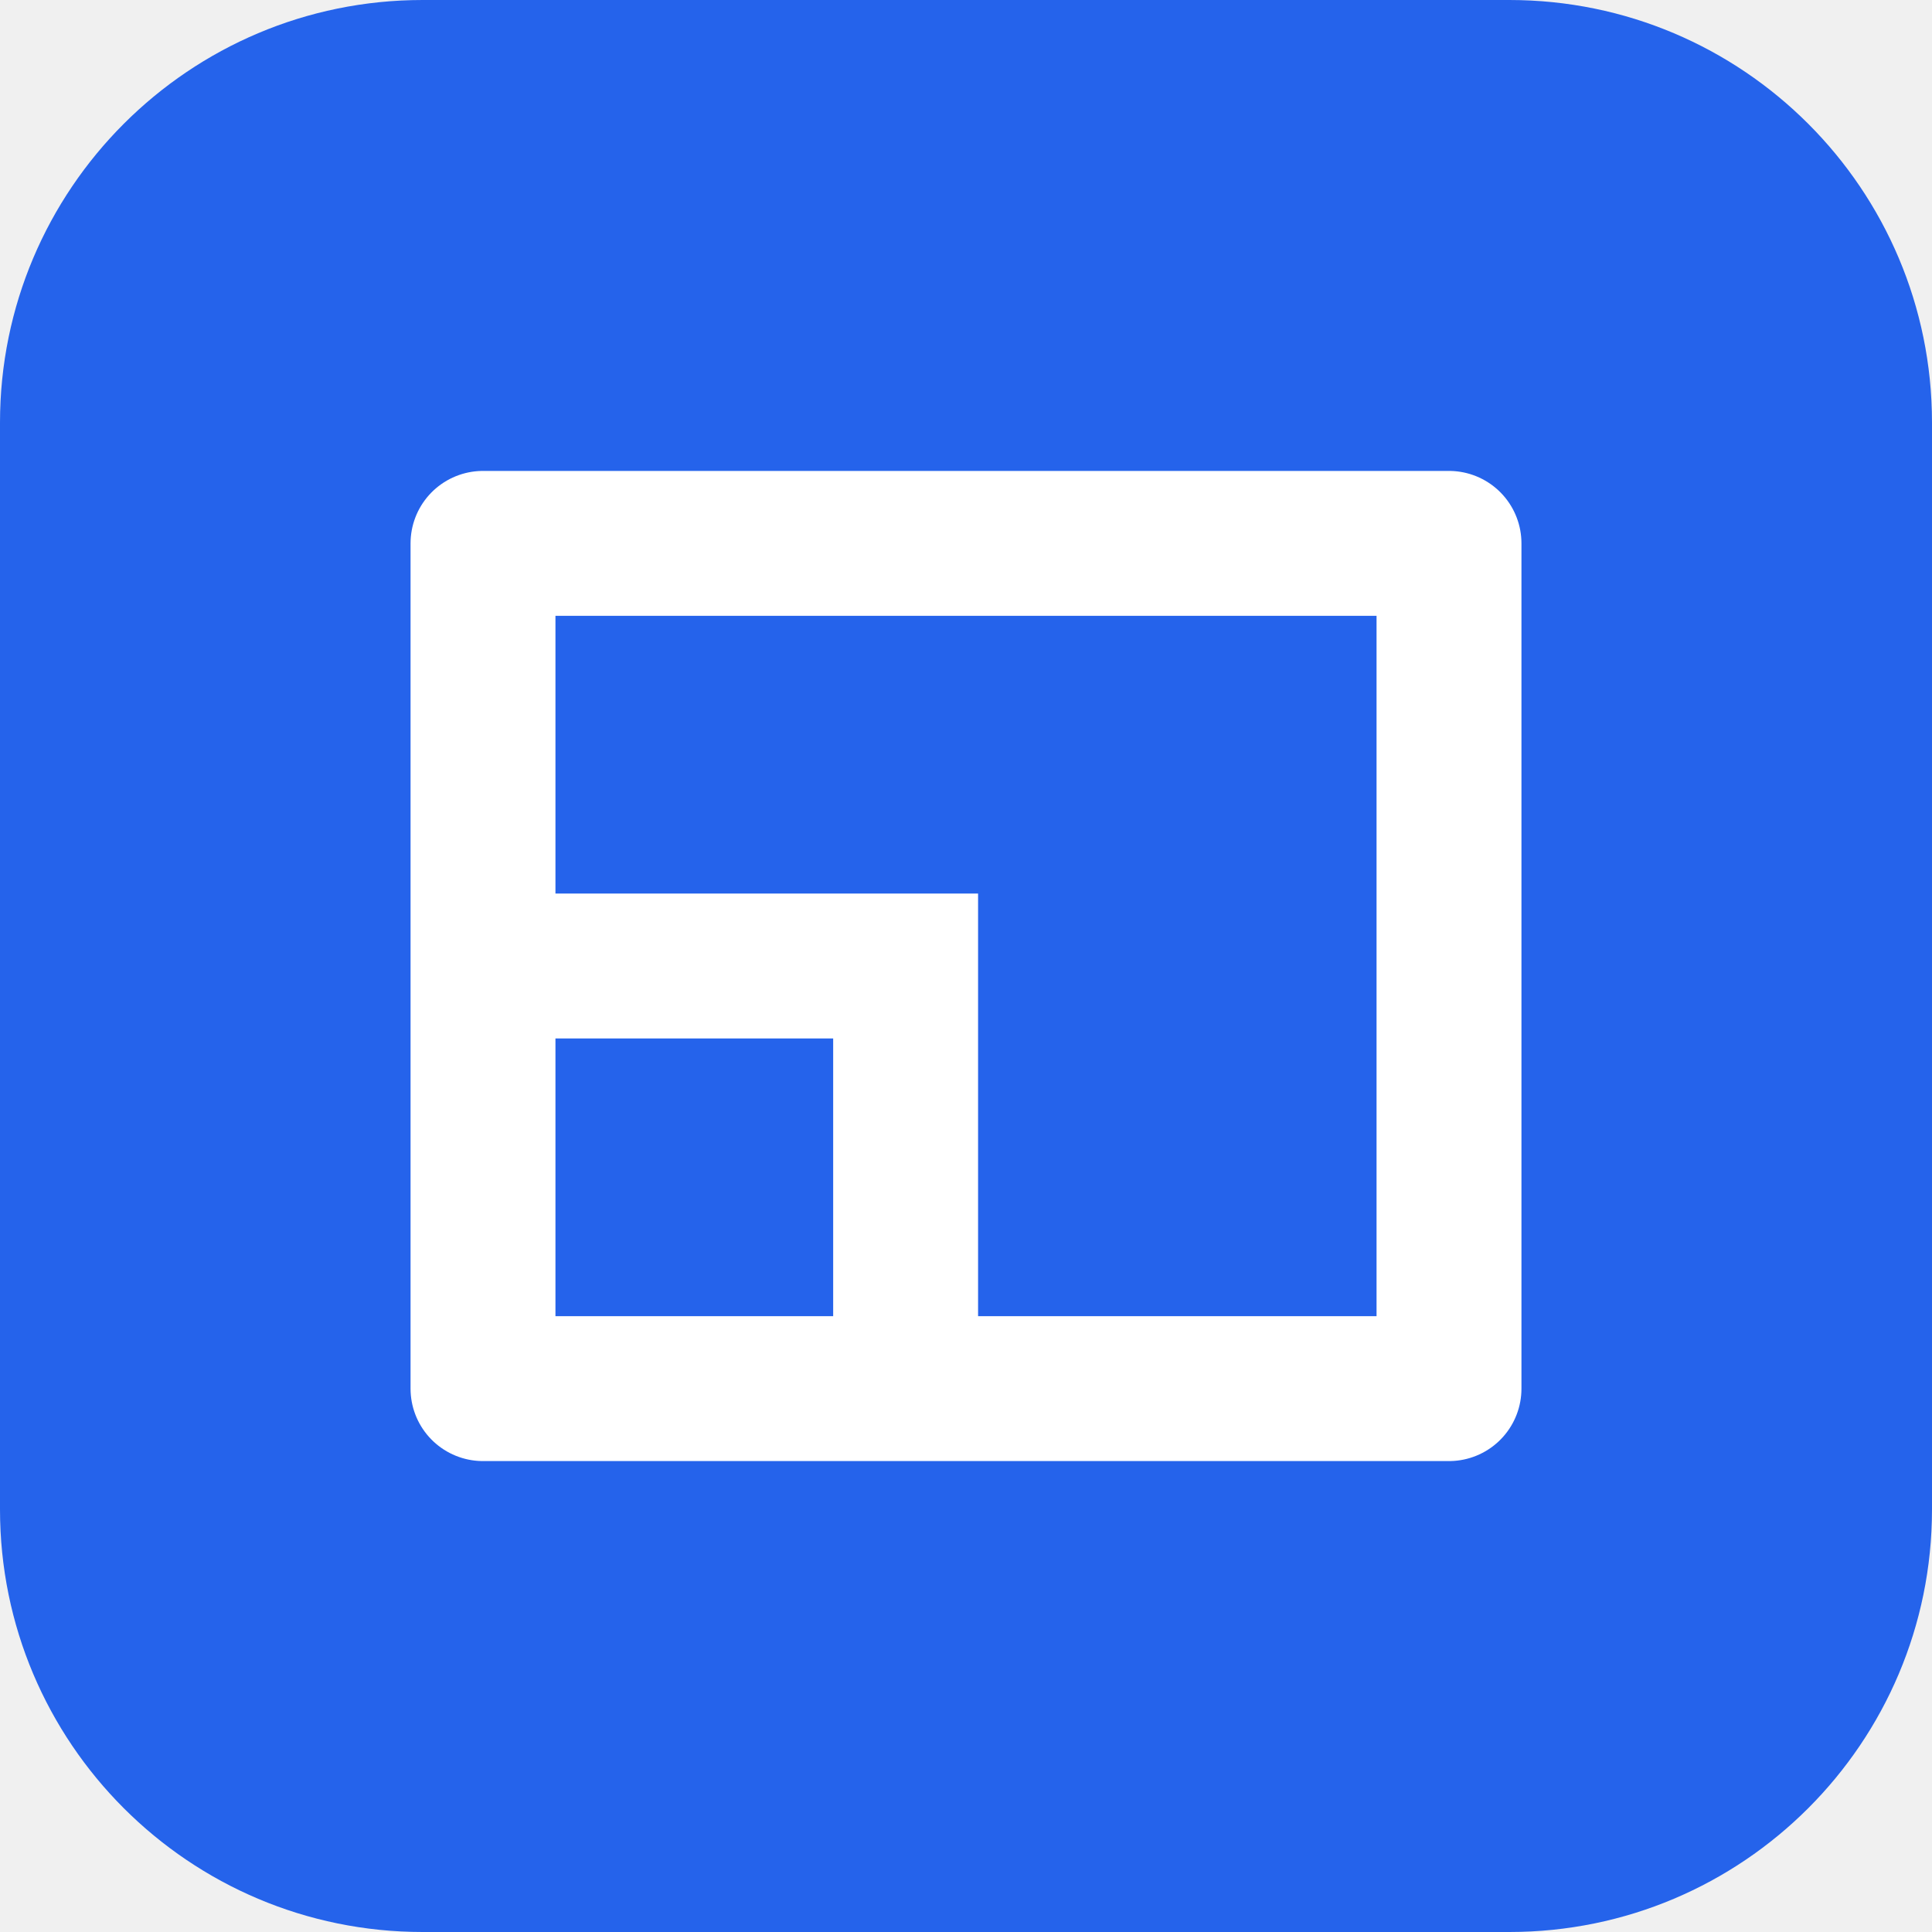
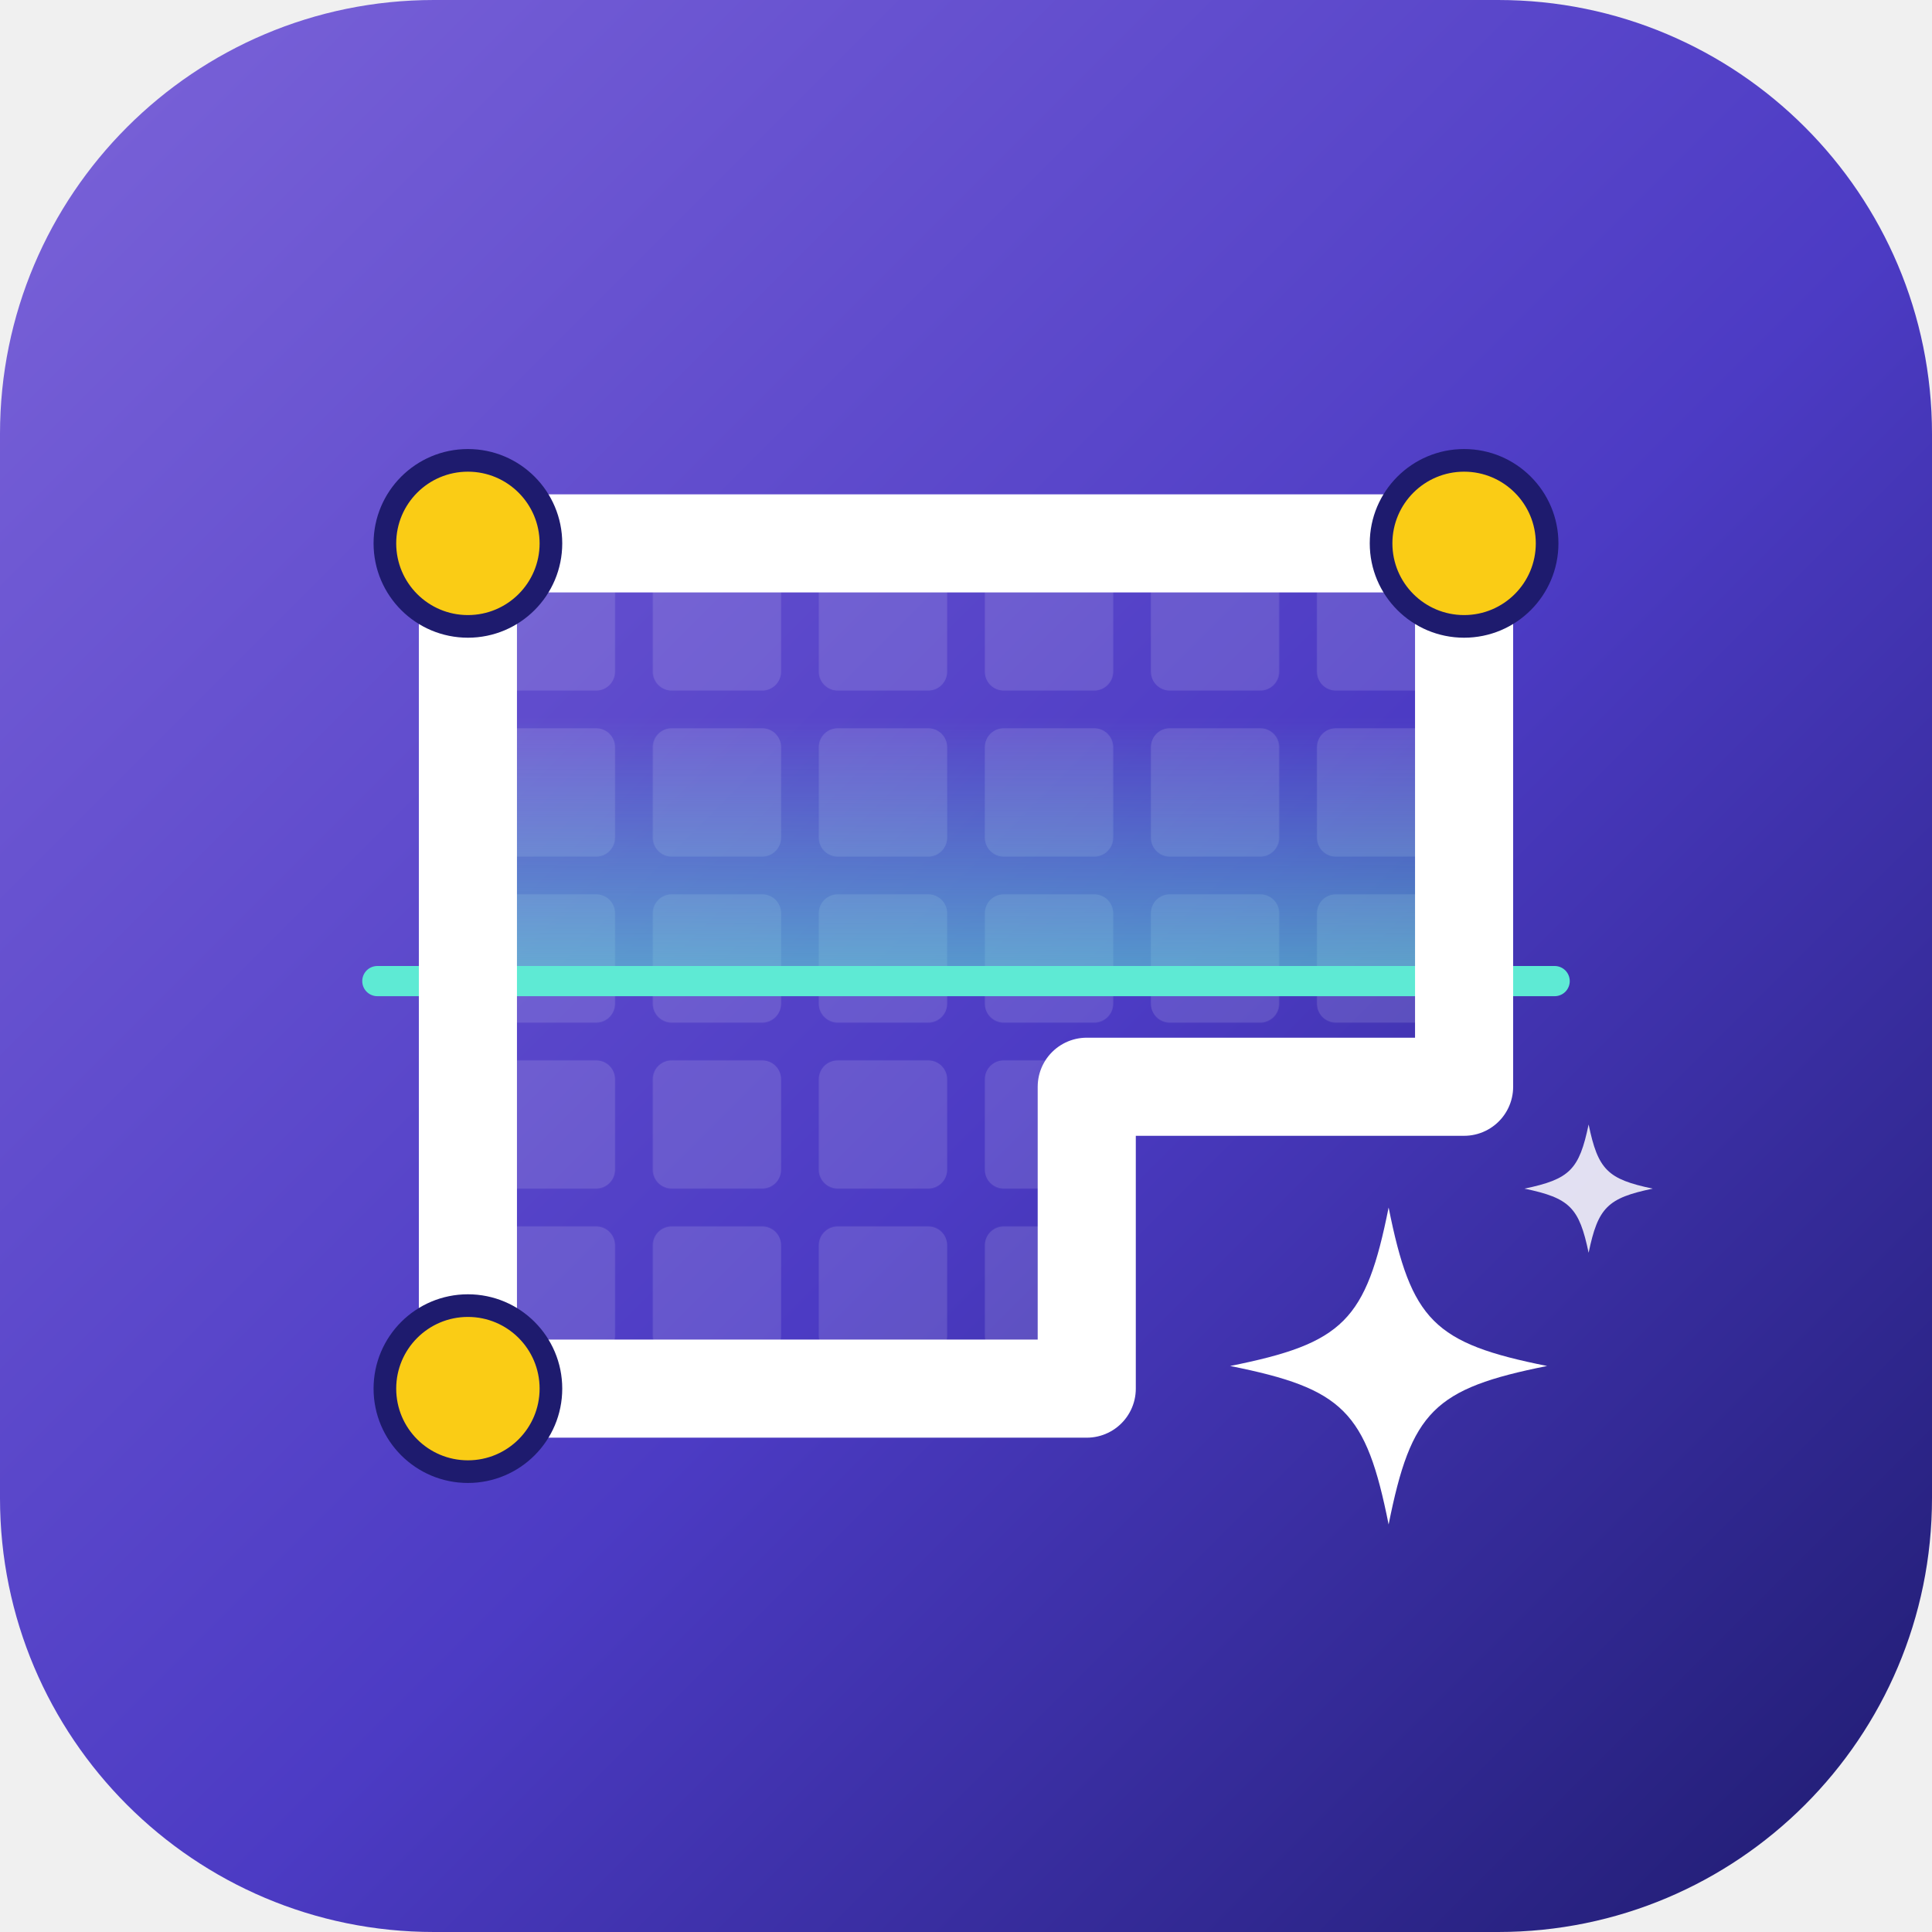
- <svg xmlns="http://www.w3.org/2000/svg" viewBox="0 0 32 32">
-   <rect width="32" height="32" rx="7" fill="#2563eb" />
-   <path d="M8 9h16v14H8z" fill="none" stroke="#fff" stroke-width="2.4" stroke-linejoin="round" />
-   <path d="M8 16h7v7" fill="none" stroke="#fff" stroke-width="2.4" />
+ <svg xmlns="http://www.w3.org/2000/svg" viewBox="0 0 1024 1024">
+   <defs>
+     <linearGradient id="bg" x1="0" y1="0" x2="1" y2="1">
+       <stop offset="0" stop-color="#7C64D9" />
+       <stop offset="0.55" stop-color="#4C3BC4" />
+       <stop offset="1" stop-color="#1E1B6E" />
+     </linearGradient>
+     <linearGradient id="beam" x1="0" y1="0" x2="0" y2="1">
+       <stop offset="0" stop-color="#5EEAD4" stop-opacity="0" />
+       <stop offset="1" stop-color="#5EEAD4" stop-opacity="0.55" />
+     </linearGradient>
+     <clipPath id="room">
+       <path d="M248 288H776V576H576V736H248Z" />
+     </clipPath>
+     <pattern id="grid" width="88" height="88" patternUnits="userSpaceOnUse" x="248" y="288">
+       <rect x="10" y="10" width="68" height="68" rx="10" fill="#FFFFFF" fill-opacity="0.13" />
+     </pattern>
+   </defs>
+   <rect width="1024" height="1024" rx="230" fill="url(#bg)" />
+   <g clip-path="url(#room)">
+     <rect x="248" y="288" width="528" height="460" fill="url(#grid)" />
+     <rect x="248" y="380" width="528" height="140" fill="url(#beam)" />
+   </g>
+   <line x1="200" y1="520" x2="824" y2="520" stroke="#5EEAD4" stroke-width="16" stroke-linecap="round" />
+   <path d="M248 288H776V576H576V736H248Z" fill="none" stroke="#FFFFFF" stroke-width="52" stroke-linejoin="round" />
+   <g fill="#FACC15" stroke="#1E1B6E" stroke-width="12">
+     <circle cx="248" cy="288" r="44" />
+     <circle cx="776" cy="288" r="44" />
+     <circle cx="248" cy="736" r="44" />
+   </g>
+   <path d="M736 640 C748 700 760 712 820 724 C760 736 748 748 736 808 C724 748 712 736 652 724 C712 712 724 700 736 640Z" fill="#FFFFFF" />
+   <path d="M842 596 C847 620 852 625 876 630 C852 635 847 640 842 664 C837 640 832 635 808 630 C832 625 837 620 842 596Z" fill="#FFFFFF" fill-opacity="0.85" />
</svg>
